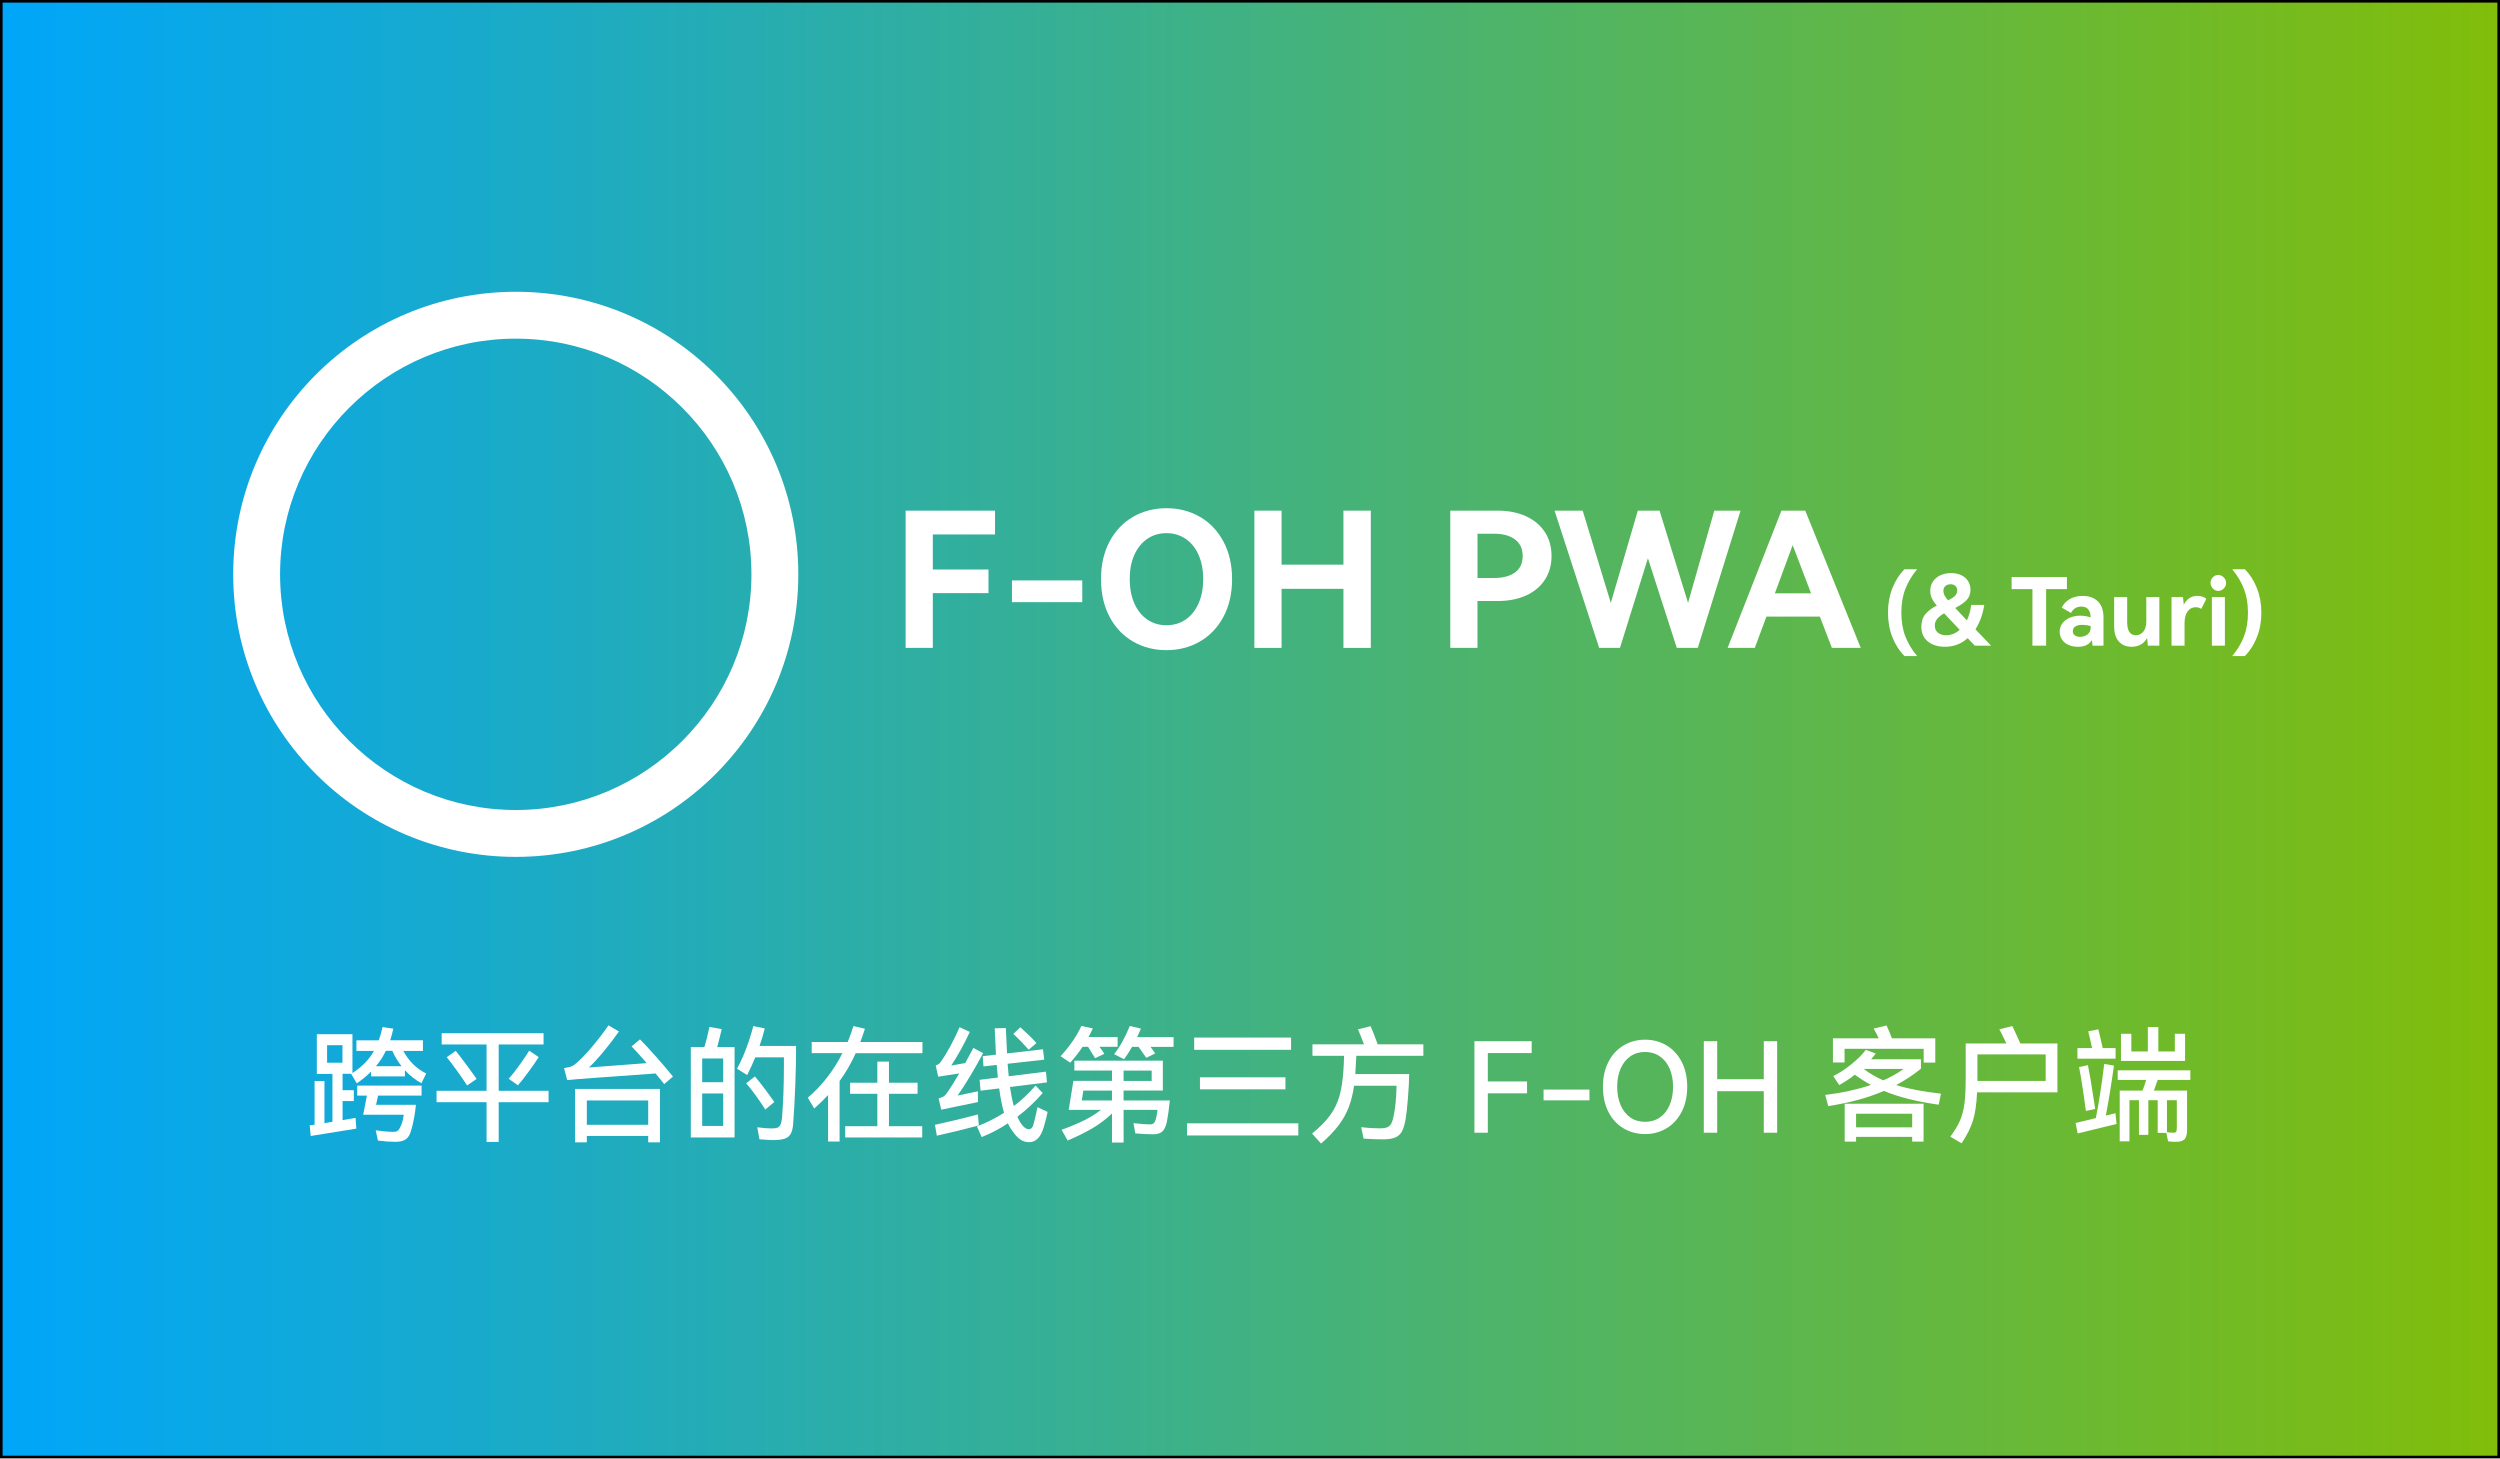
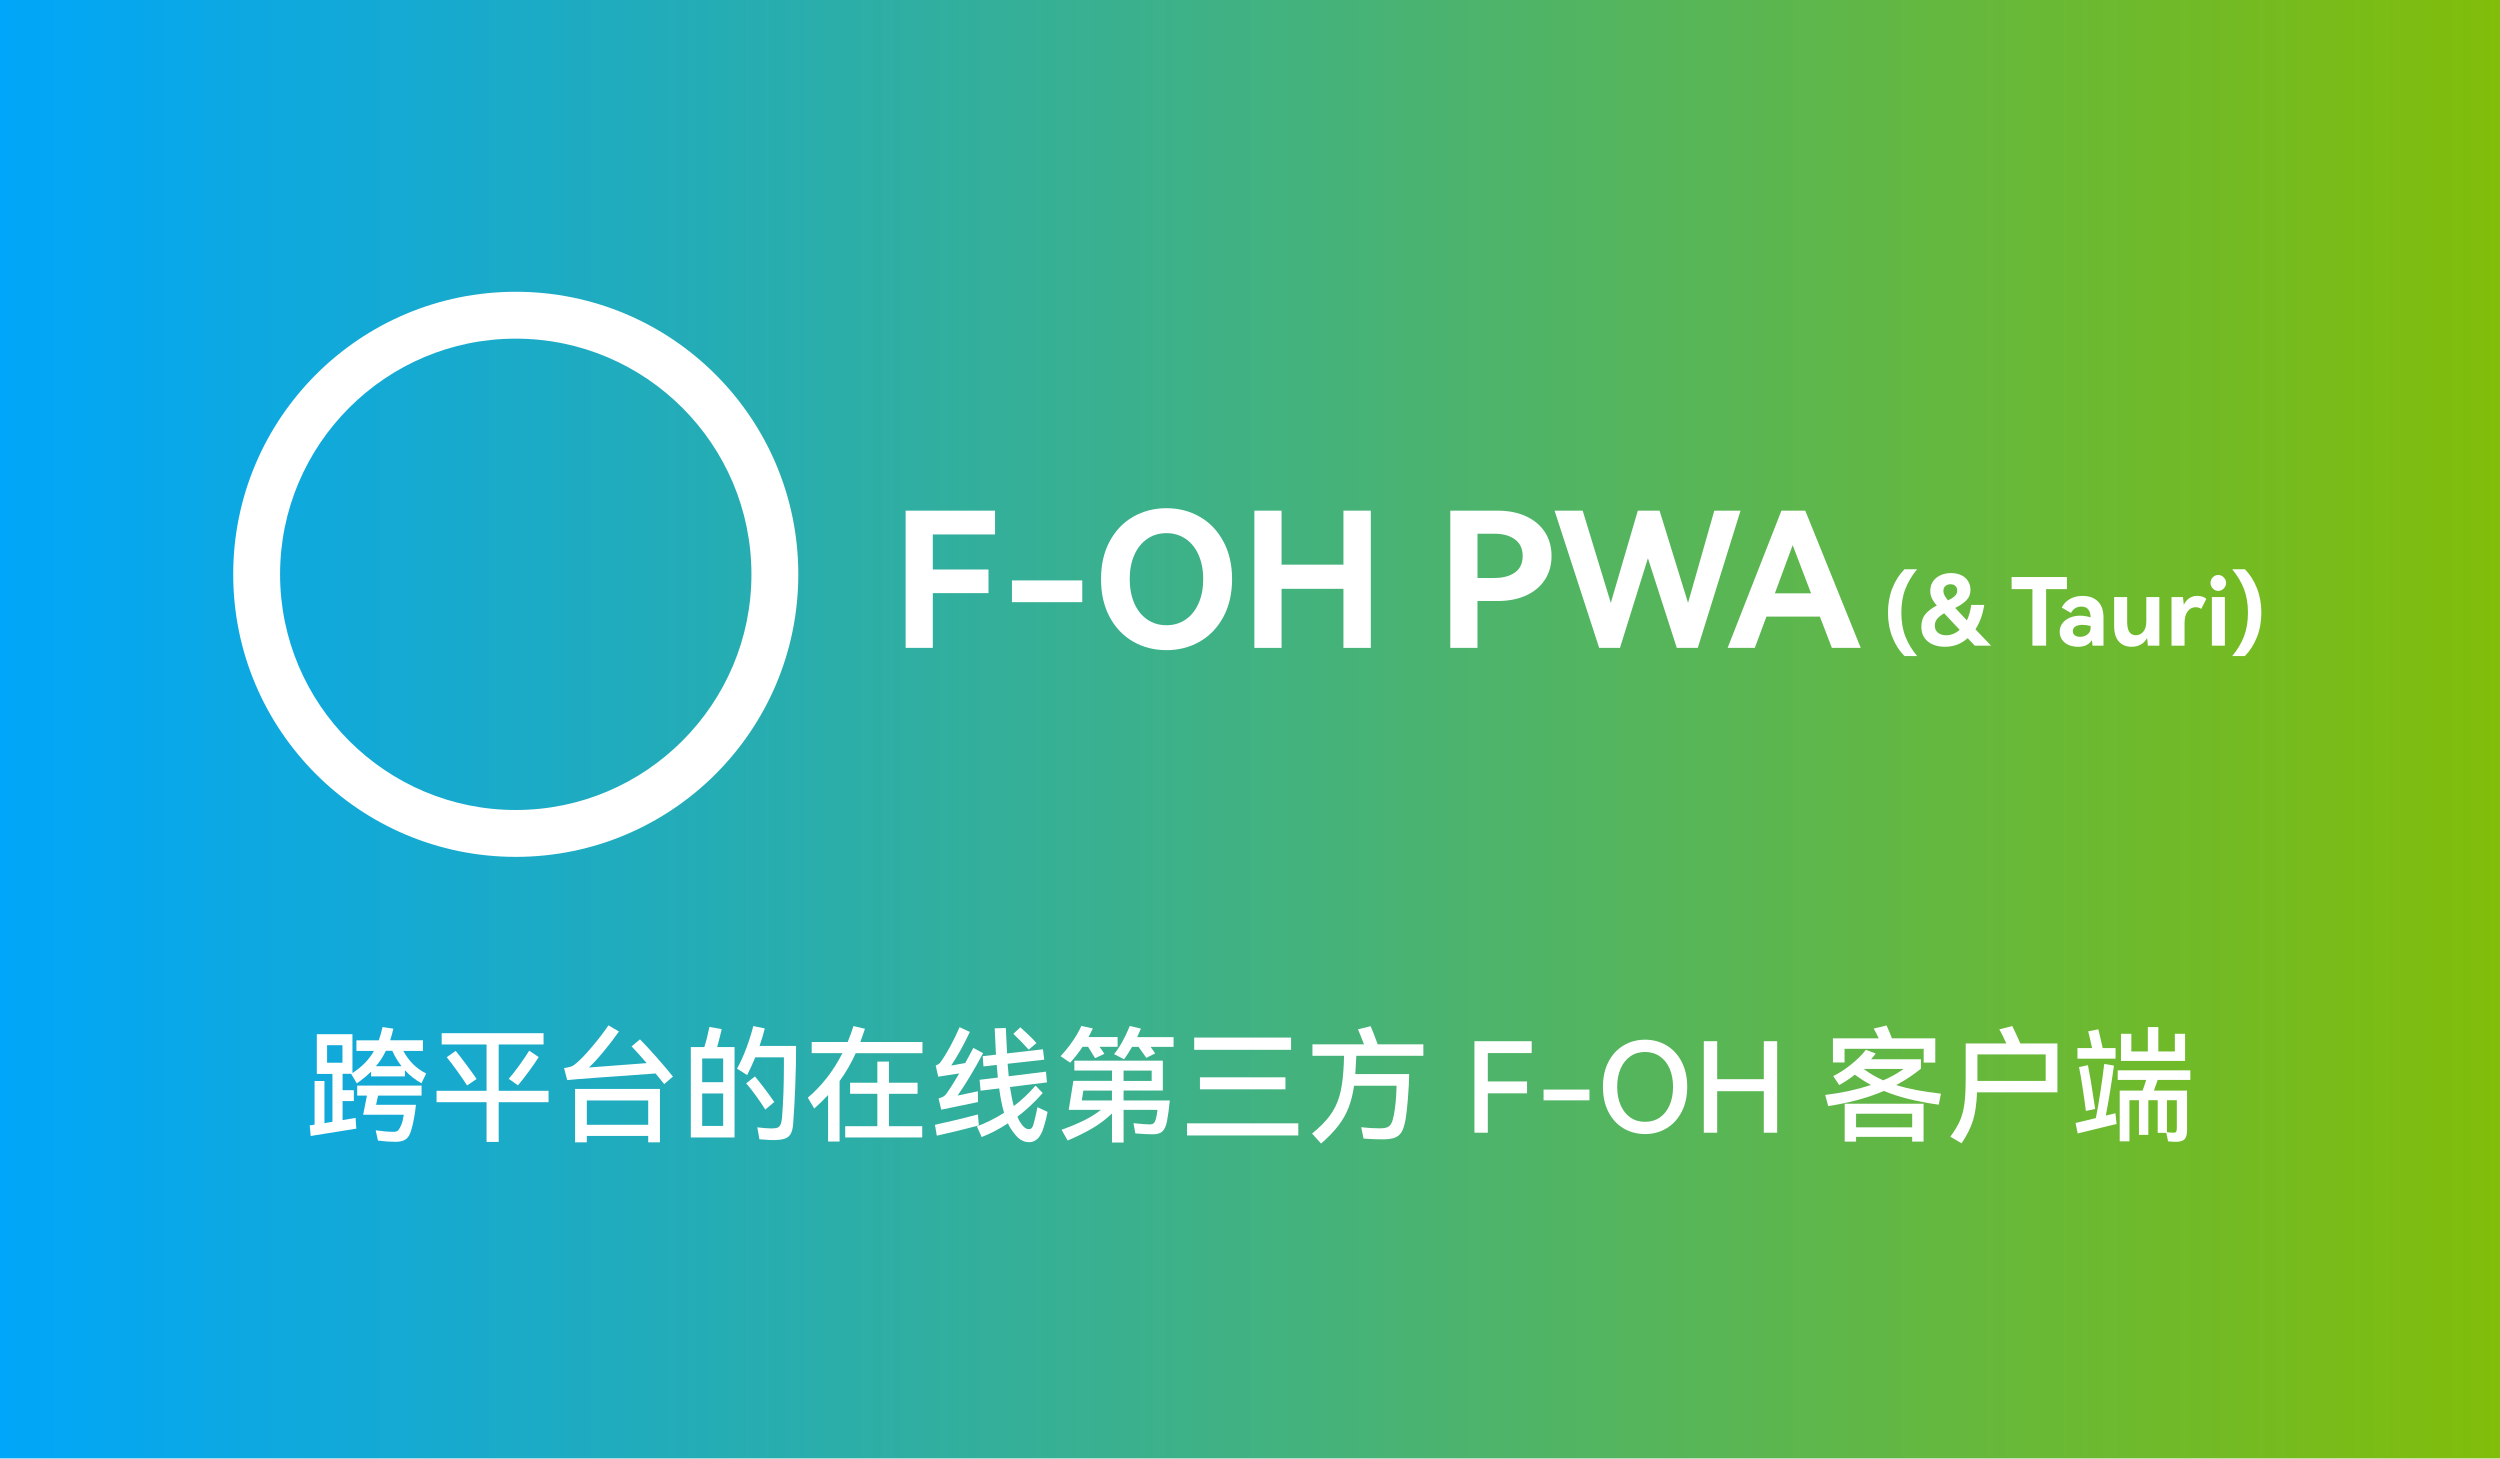
<svg xmlns="http://www.w3.org/2000/svg" id="a" data-name="图层 1" viewBox="0 0 960 560">
  <defs>
    <style>
      .e {
        fill: #fff;
      }

      .f {
        fill: url(#b);
      }
    </style>
-     <linearGradient id="b" data-name="未命名的渐变 29" x1=".5" y1="280" x2="959.5" y2="280" gradientUnits="userSpaceOnUse">
+     <linearGradient id="b" data-name="未命名的渐变 29" x1="0" y1="280" x2="960" y2="280" gradientUnits="userSpaceOnUse">
      <stop offset="0" stop-color="#00a6f9" />
      <stop offset="1" stop-color="#81bd0a" />
    </linearGradient>
  </defs>
-   <g>
-     <rect class="f" x=".5" y=".5" width="959" height="559" />
-     <path d="M959,1V559H1V1H959m1-1H0V560H960V0h0Z" />
-   </g>
+   <rect class="f" width="960" height="560" />
  <g>
    <g id="c" data-name="顶部">
      <path class="e" d="M198.05,130.04c49.9,0,90.5,40.6,90.5,90.5s-40.6,90.5-90.5,90.5-90.5-40.6-90.5-90.5,40.6-90.5,90.5-90.5m0-18c-59.92,0-108.5,48.58-108.5,108.5s48.58,108.5,108.5,108.5,108.5-48.58,108.5-108.5-48.58-108.5-108.5-108.5h0Z" />
      <g id="d" data-name="标题">
        <g>
          <path class="e" d="M347.76,196.09h34.34v9.14h-23.9v13.46h21.38v9.07h-21.38v21.02h-10.44v-52.7Z" />
          <path class="e" d="M388.59,231.23v-8.35h27v8.35h-27Z" />
          <path class="e" d="M426.1,207.9c2.21-4.13,5.22-7.28,9.04-9.47,3.82-2.18,8.08-3.28,12.78-3.28s8.96,1.09,12.78,3.28c3.82,2.18,6.84,5.34,9.07,9.47,2.23,4.13,3.35,8.95,3.35,14.47s-1.12,10.42-3.35,14.54c-2.23,4.13-5.26,7.28-9.07,9.47-3.82,2.19-8.08,3.28-12.78,3.28s-8.96-1.09-12.78-3.28c-3.82-2.18-6.83-5.34-9.04-9.47-2.21-4.13-3.31-8.98-3.31-14.54s1.1-10.34,3.31-14.47Zm9.47,23.76c1.18,2.69,2.83,4.76,4.97,6.23,2.13,1.46,4.59,2.2,7.38,2.2s5.24-.73,7.38-2.2c2.13-1.46,3.79-3.54,4.97-6.23,1.18-2.69,1.76-5.78,1.76-9.29s-.59-6.59-1.76-9.25c-1.18-2.66-2.83-4.73-4.97-6.19-2.14-1.46-4.6-2.2-7.38-2.2s-5.25,.73-7.38,2.2c-2.14,1.46-3.79,3.53-4.97,6.19-1.18,2.66-1.76,5.75-1.76,9.25s.59,6.6,1.76,9.29Z" />
          <path class="e" d="M492.12,216.83h23.76v-20.74h10.51v52.7h-10.51v-22.68h-23.76v22.68h-10.44v-52.7h10.44v20.74Z" />
          <path class="e" d="M575.06,196.09c4.18,0,7.82,.72,10.94,2.16,3.12,1.44,5.53,3.47,7.24,6.08,1.7,2.62,2.55,5.68,2.55,9.18s-.85,6.49-2.55,9.11c-1.71,2.62-4.12,4.63-7.24,6.05-3.12,1.42-6.77,2.12-10.94,2.12h-7.71v18h-10.44v-52.7h18.14Zm-1.15,25.85c3.26,0,5.88-.71,7.85-2.12,1.97-1.42,2.95-3.52,2.95-6.3s-.98-4.91-2.95-6.37c-1.97-1.46-4.58-2.2-7.85-2.2h-6.55v16.99h6.55Z" />
          <path class="e" d="M637.27,196.09l10.94,35.42,10.08-35.42h10.08l-16.42,52.7h-8.06l-11.09-34.42-10.73,34.42h-7.99l-17.13-52.7h10.8l10.8,35.42,10.37-35.42h8.35Z" />
          <path class="e" d="M693.22,196.09l21.31,52.7h-11.09l-4.61-12.02h-20.52l-4.46,12.02h-10.44l20.66-52.7h9.14Zm2.23,31.75l-7.06-18.5-6.84,18.5h13.9Z" />
        </g>
        <g>
          <path class="e" d="M726.67,225.88c1.13-2.87,2.68-5.3,4.64-7.29h4.86c-1.97,2.38-3.47,4.88-4.5,7.52-1.03,2.64-1.55,5.69-1.55,9.14s.52,6.54,1.55,9.18c1.03,2.64,2.53,5.14,4.5,7.49h-4.86c-1.97-1.99-3.52-4.42-4.64-7.27-1.13-2.86-1.69-5.99-1.69-9.4s.56-6.51,1.69-9.38Z" />
          <path class="e" d="M764.54,247.93h-6.23l-2.73-2.88c-2.45,2.21-5.35,3.31-8.71,3.31-2.71,0-4.9-.68-6.57-2.03-1.67-1.36-2.5-3.25-2.5-5.67,0-1.99,.53-3.61,1.58-4.86,1.06-1.25,2.51-2.34,4.36-3.28-.94-1.08-1.59-2.05-1.96-2.9-.37-.85-.56-1.75-.56-2.68,0-1.44,.36-2.68,1.08-3.71,.72-1.03,1.69-1.82,2.9-2.36,1.21-.54,2.55-.81,4.01-.81s2.83,.28,3.96,.83c1.13,.55,1.99,1.31,2.59,2.29,.6,.97,.9,2.07,.9,3.29,0,1.63-.51,2.97-1.53,4.01s-2.46,2.03-4.34,2.97l4.5,4.79c.82-1.75,1.37-3.73,1.66-5.94h5c-.55,3.58-1.68,6.7-3.38,9.36l5.98,6.26Zm-12.02-6.08l-5.98-6.34c-1.13,.65-2,1.34-2.63,2.09-.62,.74-.94,1.62-.94,2.63,0,1.18,.4,2.09,1.21,2.74,.8,.65,1.87,.97,3.19,.97,1.85,0,3.56-.7,5.15-2.09Zm-5.87-13.3c.26,.54,.73,1.21,1.4,2,1.15-.55,2.03-1.12,2.63-1.71,.6-.59,.9-1.29,.9-2.11,0-.7-.23-1.27-.7-1.71-.47-.44-1.09-.67-1.85-.67-.82,0-1.48,.23-2,.68-.52,.46-.77,1.1-.77,1.94,0,.5,.13,1.03,.39,1.57Z" />
          <path class="e" d="M772.46,221.58h21.24v4.64h-7.99v21.71h-5.26v-21.71h-7.99v-4.64Z" />
          <path class="e" d="M805.62,230.96c1.42,1.43,2.12,3.46,2.12,6.1v10.87h-4.21c-.03-.19-.05-.51-.09-.95-.04-.44-.09-.83-.16-1.17-.55,.86-1.27,1.51-2.14,1.93-.88,.42-1.94,.63-3.19,.63s-2.48-.23-3.55-.68-1.91-1.12-2.54-2c-.62-.88-.94-1.91-.94-3.11s.35-2.33,1.06-3.26c.71-.92,1.66-1.64,2.86-2.14,1.2-.5,2.52-.76,3.96-.76,1.3,0,2.63,.22,4,.65-.07-2.76-1.25-4.14-3.53-4.14-1.82,0-3.16,.82-4,2.45l-3.56-2.05c.67-1.39,1.7-2.49,3.1-3.29,1.39-.8,3.02-1.21,4.9-1.21,2.52,0,4.49,.71,5.9,2.14Zm-2.81,9.41c-1.2-.29-2.24-.43-3.13-.43-1.18,0-2.09,.21-2.74,.63-.65,.42-.97,1.01-.97,1.78,0,.7,.26,1.24,.77,1.62,.52,.38,1.18,.58,2,.58,1.08,0,2.03-.31,2.84-.92,.82-.61,1.22-1.46,1.22-2.54v-.72Z" />
          <path class="e" d="M824.19,229.28h5v18.65h-4.43c-.1-1.44-.19-2.41-.29-2.92-.62,1.13-1.44,1.97-2.45,2.52s-2.16,.83-3.46,.83c-2.09,0-3.73-.67-4.93-2.02-1.2-1.34-1.8-3.31-1.8-5.9v-11.16h5v9.5c0,3.43,1.1,5.15,3.31,5.15,1.2,0,2.17-.47,2.92-1.4s1.12-2.24,1.12-3.92v-9.32Z" />
          <path class="e" d="M845.79,229.14c.62,.22,1.1,.49,1.44,.83l-1.95,3.85c-.62-.43-1.33-.65-2.12-.65-1.3,0-2.33,.54-3.12,1.62-.78,1.08-1.17,2.57-1.17,4.46v8.68h-5v-18.65h4.39c.12,1.44,.23,2.42,.32,2.95,.55-1.13,1.27-1.98,2.16-2.56,.89-.58,1.89-.86,3.02-.86,.72,0,1.39,.11,2.02,.32Z" />
          <path class="e" d="M849.73,225.99c-.59-.61-.88-1.33-.88-2.14s.29-1.56,.86-2.16c.58-.6,1.27-.9,2.09-.9s1.52,.31,2.12,.92c.6,.61,.9,1.33,.9,2.14s-.3,1.53-.9,2.14c-.6,.61-1.31,.92-2.12,.92s-1.48-.31-2.07-.92Zm4.63,21.94h-5v-18.65h5v18.65Z" />
          <path class="e" d="M866.67,244.66c-1.13,2.86-2.68,5.28-4.64,7.27h-4.86c1.97-2.35,3.47-4.85,4.5-7.49,1.03-2.64,1.55-5.7,1.55-9.18s-.52-6.5-1.55-9.14-2.53-5.15-4.5-7.52h4.86c1.97,1.99,3.52,4.42,4.64,7.29,1.13,2.87,1.69,5.99,1.69,9.38s-.56,6.54-1.69,9.4Z" />
        </g>
      </g>
    </g>
    <g>
      <path class="e" d="M134.86,412.35h-3.31v6.29h4.32v4.18h-4.32v7.3c2.02-.32,3.68-.61,4.99-.86l.29,4.13c-2.4,.38-5.06,.82-7.99,1.3-2.93,.48-5.43,.88-7.51,1.2l-2.02,.34-.38-4.08c.26-.03,.54-.07,.84-.12,.3-.05,.65-.1,1.03-.17v-16.75h3.79v16.18l3.07-.53v-18.38h-6v-15.26h13.68v14.93c1.89-1.25,3.5-2.55,4.82-3.91,1.33-1.36,2.47-2.89,3.43-4.58h-6.72v-4.08h8.59c.54-1.57,1.02-3.26,1.44-5.09l4.13,.62c-.26,1.25-.66,2.74-1.2,4.46h12.58v4.08h-7.54c1.06,1.95,2.3,3.64,3.72,5.06,1.42,1.42,3.11,2.63,5.06,3.62l-1.82,3.74c-2.37-1.31-4.48-2.98-6.34-4.99v2.35h-13.01v-1.82c-1.54,1.54-3.36,3.04-5.47,4.51l-2.16-3.65Zm-3.36-10.99h-5.9v6.72h5.9v-6.72Zm5.66,19.34v-3.84h24.72v3.84h-16.7l-.77,3.55h15.31c-.32,3.07-.8,5.87-1.44,8.4-.35,1.47-.75,2.61-1.2,3.41-.45,.8-1.08,1.4-1.9,1.8-.82,.4-1.96,.6-3.43,.6-1.95,0-4.16-.16-6.62-.48l-.86-3.94c2.62,.38,4.93,.58,6.91,.58,.83,0,1.44-.22,1.82-.67,.38-.45,.77-1.17,1.15-2.16,.38-.96,.69-2.21,.91-3.74h-15.6l1.44-7.34h-3.74Zm10.99-17.18c-.96,2.08-2.22,4.05-3.79,5.9h9.84c-1.44-1.82-2.62-3.79-3.55-5.9h-2.5Z" />
      <path class="e" d="M191.5,418.88h19.15v4.37h-19.15v15.26h-4.66v-15.26h-19.2v-4.37h19.2v-17.81h-17.23v-4.32h39.12v4.32h-17.23v17.81Zm-16.51-15.36c1.09,1.34,2.44,3.1,4.06,5.28,1.62,2.18,2.94,4.02,3.96,5.52l-3.65,2.5c-.99-1.57-2.28-3.45-3.86-5.64-1.58-2.19-2.9-3.93-3.96-5.21l3.46-2.45Zm20.35,10.75c1.15-1.28,2.53-3.03,4.13-5.26,1.6-2.22,2.85-4.07,3.74-5.54l3.65,2.45c-.9,1.44-2.17,3.29-3.82,5.54s-3.03,4.02-4.15,5.3l-3.55-2.5Z" />
      <path class="e" d="M245.74,399.1c1.7,1.7,3.84,4.01,6.43,6.94,2.59,2.93,4.67,5.38,6.24,7.37l-3.36,2.88-3.31-4.08-15.12,1.1c-2.53,.16-5.05,.34-7.56,.53-2.51,.19-5.03,.38-7.56,.58-1.7,.13-2.93,.24-3.7,.34l-1.2-4.61c1.18-.19,2.04-.38,2.57-.55,.53-.18,1.02-.44,1.46-.79,1.73-1.31,3.91-3.53,6.55-6.65,2.64-3.12,4.79-5.93,6.46-8.42l4.03,2.35c-1.7,2.43-3.63,4.97-5.81,7.61-2.18,2.64-4.08,4.71-5.71,6.22l22.18-1.68c-2.4-2.78-4.34-4.93-5.81-6.43l3.22-2.69Zm-20.4,39.55h-4.51v-20.5h32.59v20.5h-4.51v-2.45h-23.57v2.45Zm23.57-6.72v-9.36h-23.57v9.36h23.57Z" />
      <path class="e" d="M277.13,395.17c-.38,1.76-.96,4.06-1.73,6.91h6.67v34.7h-16.8v-34.7h5.18c.67-2.02,1.33-4.59,1.97-7.73l4.7,.82Zm-7.49,20.4h8.06v-9.12h-8.06v9.12Zm0,4.32v12.48h8.06v-12.48h-8.06Zm36.05-18.24c.03,4.1-.06,9.06-.29,14.88-.22,5.82-.5,10.82-.82,14.98-.13,1.76-.46,3.09-1.01,3.98s-1.34,1.5-2.4,1.82c-1.06,.32-2.51,.48-4.37,.48-.86,0-2.03-.06-3.5-.19-.35,0-.91-.03-1.68-.1l-.82-4.61c2.24,.29,4.05,.43,5.42,.43,.99,0,1.74-.09,2.26-.26,.51-.17,.91-.56,1.2-1.15,.29-.59,.5-1.5,.62-2.71,.48-6.05,.72-12.7,.72-19.97v-3.22h-10.99c-.93,2.27-1.97,4.54-3.12,6.82l-3.89-2.45c1.31-2.37,2.52-5.04,3.62-8.02,1.1-2.98,1.98-5.76,2.62-8.35l4.42,.91c-.54,2.21-1.22,4.45-2.02,6.72h14.02Zm-11.81,24.43c-1.06-1.7-2.29-3.51-3.7-5.45-1.41-1.94-2.62-3.48-3.65-4.63l3.36-2.64c2.14,2.53,4.62,5.79,7.44,9.79l-3.46,2.93Z" />
      <path class="e" d="M354.22,400.16v4.27h-25.63c-1.73,3.84-3.79,7.41-6.19,10.7v23.23h-4.42v-17.86c-1.63,1.76-3.41,3.49-5.33,5.18l-2.45-4.18c5.38-4.54,9.81-10.24,13.3-17.09h-11.81v-4.27h13.82c.93-2.27,1.66-4.32,2.21-6.14l4.42,1.05c-.64,1.95-1.23,3.65-1.78,5.09h23.86Zm-1.87,19.87h-10.99v12.43h12.77v4.32h-29.57v-4.32h12.34v-12.43h-10.46v-4.27h10.46v-8.11h4.46v8.11h10.99v4.27Z" />
      <path class="e" d="M375.87,432.17c-5.02,1.34-10.4,2.66-16.13,3.94l-.72-4.18c5.98-1.31,11.49-2.64,16.51-3.98l.34,4.22Zm-15.6-18.72l-.96-4.32c.51-.19,.9-.38,1.15-.55s.48-.39,.67-.65c1.22-1.7,2.47-3.74,3.77-6.12s2.49-4.84,3.58-7.37l3.94,1.82c-2.3,4.9-4.69,9.2-7.15,12.91l5.38-.96,3.12-5.81,3.74,2.02c-3.39,6.37-6.66,11.79-9.79,16.27l7.78-1.63,.05,4.13-10.9,2.26c-.42,.06-1.49,.29-3.22,.67l-1.01-4.32c.83-.26,1.46-.5,1.87-.74,.42-.24,.82-.63,1.2-1.18,1.44-2.02,3.06-4.58,4.85-7.68-2.18,.35-3.95,.62-5.33,.82l-2.74,.43Zm42,13.54c-.32,1.73-.8,3.63-1.44,5.71-.61,2.08-1.38,3.58-2.33,4.51-.94,.93-2.06,1.39-3.34,1.39s-2.46-.38-3.53-1.15c-1.07-.77-2.25-2.14-3.53-4.13-.32-.45-.67-1.1-1.06-1.97-3.14,2.11-6.5,3.87-10.08,5.28l-1.82-4.08c3.71-1.44,7.18-3.18,10.42-5.23-.77-2.59-1.39-5.71-1.87-9.36l-7.15,.86-.38-4.18,7.01-.86-.43-4.85-5.09,.58-.29-3.94,5.09-.58c-.16-2.72-.29-5.33-.38-7.82l-.1-2.3,4.27-.1,.48,9.74,13.78-1.58,.48,3.98-14.06,1.58,.43,4.8,14.3-1.78,.38,4.13-14.21,1.78c.45,2.94,.94,5.38,1.49,7.3,2.98-2.24,5.76-4.86,8.35-7.87l2.74,2.88c-3.04,3.46-6.27,6.48-9.7,9.07,.32,.86,.7,1.63,1.15,2.3,1.06,1.66,2.13,2.5,3.22,2.5,.54,0,.97-.22,1.27-.65,.3-.43,.6-1.3,.89-2.62,.54-2.21,.93-3.94,1.15-5.18l3.89,1.82Zm-7.25-23.9c-1.63-1.89-3.6-3.92-5.9-6.1l2.69-2.5c.96,.83,2.02,1.81,3.19,2.93s2.17,2.16,3,3.12l-2.98,2.54Z" />
      <path class="e" d="M415.71,401.98c-1.38,2.08-2.96,4.11-4.75,6.1l-3.7-2.5c1.66-1.79,3.2-3.7,4.61-5.74s2.53-3.99,3.36-5.88l4.42,.96c-.67,1.44-1.22,2.54-1.63,3.31h11.14v3.75h-6.96c.9,1.18,1.52,2.08,1.87,2.69l-3.55,1.68-2.69-4.37h-2.11Zm15.74,16.8v3.79h17.76c-.29,3.07-.66,5.76-1.1,8.06-.35,1.76-.92,3.02-1.7,3.79-.78,.77-1.99,1.15-3.62,1.15-1.92,0-4.19-.11-6.82-.34l-.72-3.94c2.82,.32,4.91,.48,6.29,.48,.67,0,1.18-.16,1.51-.48,.34-.32,.62-.88,.84-1.68,.25-1.09,.45-2.22,.58-3.41h-13.01v12.53h-4.46v-11.14c-2.18,2.08-4.6,3.92-7.27,5.52-2.67,1.6-5.93,3.22-9.77,4.85l-2.3-4.13c3.42-1.25,6.33-2.46,8.71-3.65,2.38-1.18,4.5-2.51,6.36-3.98h-12.34l1.78-11.14h14.83v-3.98h-14.45v-3.79h33.98v11.47h-15.07Zm-4.46,0h-10.99l-.58,3.79h11.57v-3.79Zm23.66-20.54v3.75h-8.83c.67,.9,1.26,1.73,1.78,2.5l-3.41,1.73-2.98-4.22h-2.5c-1.02,1.79-2.05,3.38-3.07,4.75l-3.84-1.97c2.08-2.5,4.1-6.1,6.05-10.8l4.27,1.01c-.48,1.15-.96,2.24-1.44,3.26h13.97Zm-8.4,12.86h-10.8v3.98h10.8v-3.98Z" />
      <path class="e" d="M455.83,431.36h42.72v4.66h-42.72v-4.66Zm2.74-32.93h37.2v4.7h-37.2v-4.7Zm2.21,15.26h32.83v4.61h-32.83v-4.61Z" />
      <path class="e" d="M520.83,405.44l-.34,6-.05,1.01h20.69c-.03,2.5-.19,5.58-.48,9.24-.29,3.67-.59,6.38-.91,8.14-.35,1.98-.81,3.51-1.37,4.58-.56,1.07-1.38,1.85-2.45,2.33-1.07,.48-2.57,.74-4.49,.77-2.11,.03-4.72-.06-7.82-.29l-.91-4.37c2.37,.29,4.74,.43,7.11,.43,1.28,0,2.25-.14,2.9-.41,.66-.27,1.17-.75,1.54-1.44,.37-.69,.7-1.75,.98-3.19,.61-3.1,.96-6.88,1.05-11.33h-16.32c-.45,3.14-1.14,5.93-2.09,8.38s-2.26,4.78-3.96,6.98c-1.7,2.21-3.9,4.5-6.62,6.86l-3.46-3.84c2.98-2.43,5.27-4.75,6.89-6.96,1.62-2.21,2.81-4.66,3.6-7.34,.78-2.69,1.3-6.06,1.56-10.13,.1-1.22,.17-3.02,.24-5.42h-12.14v-4.42h19.78c-.96-2.56-1.73-4.48-2.3-5.76l4.85-1.2c.48,.99,1.39,3.31,2.74,6.96h17.52v4.42h-25.73Z" />
      <path class="e" d="M566.19,399.82h21.98v4.56h-16.85v10.9h15.07v4.56h-15.07v15.12h-5.14v-35.14Z" />
      <path class="e" d="M592.73,422.53v-4.13h17.62v4.13h-17.62Z" />
      <path class="e" d="M617.64,407.76c1.41-2.74,3.34-4.84,5.81-6.31,2.46-1.47,5.21-2.21,8.26-2.21s5.79,.74,8.26,2.21c2.46,1.47,4.4,3.58,5.81,6.31,1.41,2.74,2.11,5.93,2.11,9.58s-.71,6.89-2.14,9.62c-1.42,2.74-3.36,4.84-5.81,6.31-2.45,1.47-5.19,2.21-8.23,2.21s-5.79-.73-8.26-2.18c-2.46-1.46-4.4-3.56-5.81-6.31s-2.11-5.97-2.11-9.65,.7-6.84,2.11-9.58Zm4.68,16.61c.88,2.03,2.12,3.61,3.72,4.73,1.6,1.12,3.49,1.68,5.66,1.68s4.07-.56,5.69-1.68c1.62-1.12,2.86-2.7,3.74-4.73s1.32-4.38,1.32-7.03-.44-4.99-1.32-7.01-2.14-3.58-3.77-4.7c-1.63-1.12-3.52-1.68-5.66-1.68s-4.03,.56-5.64,1.68c-1.62,1.12-2.86,2.69-3.74,4.7-.88,2.02-1.32,4.35-1.32,7.01s.44,5,1.32,7.03Z" />
      <path class="e" d="M659.4,414.41h17.9v-14.59h5.13v35.14h-5.13v-15.94h-17.9v15.94h-5.14v-35.14h5.14v14.59Z" />
      <path class="e" d="M745.32,419.98l-.86,4.22c-8.45-1.18-15.47-2.94-21.07-5.28-6.14,2.66-13.26,4.59-21.36,5.81l-1.15-4.27c6.37-.77,12.22-2.05,17.57-3.84-2.11-1.15-4.18-2.46-6.19-3.94-1.86,1.47-3.86,2.8-6,3.98l-2.3-3.46c2.11-.99,4.4-2.47,6.86-4.44,2.46-1.97,4.35-3.85,5.66-5.64l3.79,1.44c-.35,.51-.95,1.25-1.78,2.21h19.15v3.6c-2.85,2.34-6.02,4.43-9.5,6.29,4.51,1.44,10.24,2.54,17.18,3.31Zm-37.01-17.23v5.23h-4.46v-9.26h17.57c-.45-1.02-1.09-2.27-1.92-3.74l4.94-1.2c.83,1.82,1.52,3.47,2.06,4.94h16.65v9.31h-4.46v-5.28h-30.38Zm4.42,35.62h-4.37v-14.54h30.29v14.54h-4.37v-1.82h-21.55v1.82Zm21.55-5.47v-5.23h-21.55v5.23h21.55Zm-18.62-22.42c2.24,1.7,4.74,3.15,7.49,4.37,2.88-1.22,5.49-2.67,7.82-4.37h-15.31Z" />
      <path class="e" d="M790.05,400.68v18.77h-30.86c-.19,4.45-.71,8.05-1.56,10.8-.85,2.75-2.31,5.68-4.39,8.78l-4.32-2.54c1.66-2.24,2.9-4.3,3.72-6.19,.82-1.89,1.38-4.06,1.71-6.53,.32-2.46,.48-5.78,.48-9.94v-13.15h15.6c-1.22-2.66-2.11-4.46-2.69-5.42l4.99-1.25c1.28,2.66,2.3,4.88,3.07,6.67h14.26Zm-30.72,14.4h26.21v-10.18h-26.21v10.18Z" />
      <path class="e" d="M812.33,427.47l.43,4.13-8.3,2.02-6.62,1.63-.82-4.03c3.26-.77,5.86-1.39,7.78-1.87,.58-2.78,1.18-6.24,1.8-10.37,.62-4.13,1.1-7.6,1.42-10.42l3.74,.62c-.96,6.94-2,13.34-3.12,19.2l3.7-.91Zm.05-25.01v4.08h-14.64v-4.08h5.62c-.77-3.52-1.27-5.66-1.49-6.43l3.89-.77c.26,.93,.81,3.33,1.68,7.2h4.94Zm-11.38,24.14c-.1-.51-.17-1.01-.22-1.49-.05-.48-.1-.93-.17-1.34-.06-.51-.34-2.43-.84-5.76-.5-3.33-.97-6.08-1.42-8.26l3.41-.72c.61,2.88,1.39,7.52,2.35,13.92l.43,2.88-3.55,.77Zm40.08-11.9h-12.53c-.29,.93-.77,2.29-1.44,4.08h12.72v15.07c0,1.79-.33,3.01-.98,3.65-.66,.64-1.75,.96-3.29,.96-.99,0-2-.06-3.02-.19l-.67-3.26h-3.31v-12.53h-3.6v13.3h-3.6v-13.3h-3.65v15.79h-3.74v-19.49h8.78c.45-1.18,.91-2.54,1.39-4.08h-10.94v-3.7h27.89v3.7Zm-5.95-17.71h3.94v10.42h-24.62v-10.42h3.98v6.77h6.34v-9.36h4.03v9.36h6.34v-6.77Zm.77,25.49h-3.79v12.29c1.02,.13,1.89,.19,2.59,.19,.48,0,.8-.14,.96-.41,.16-.27,.24-.81,.24-1.61v-10.46Z" />
    </g>
  </g>
</svg>
